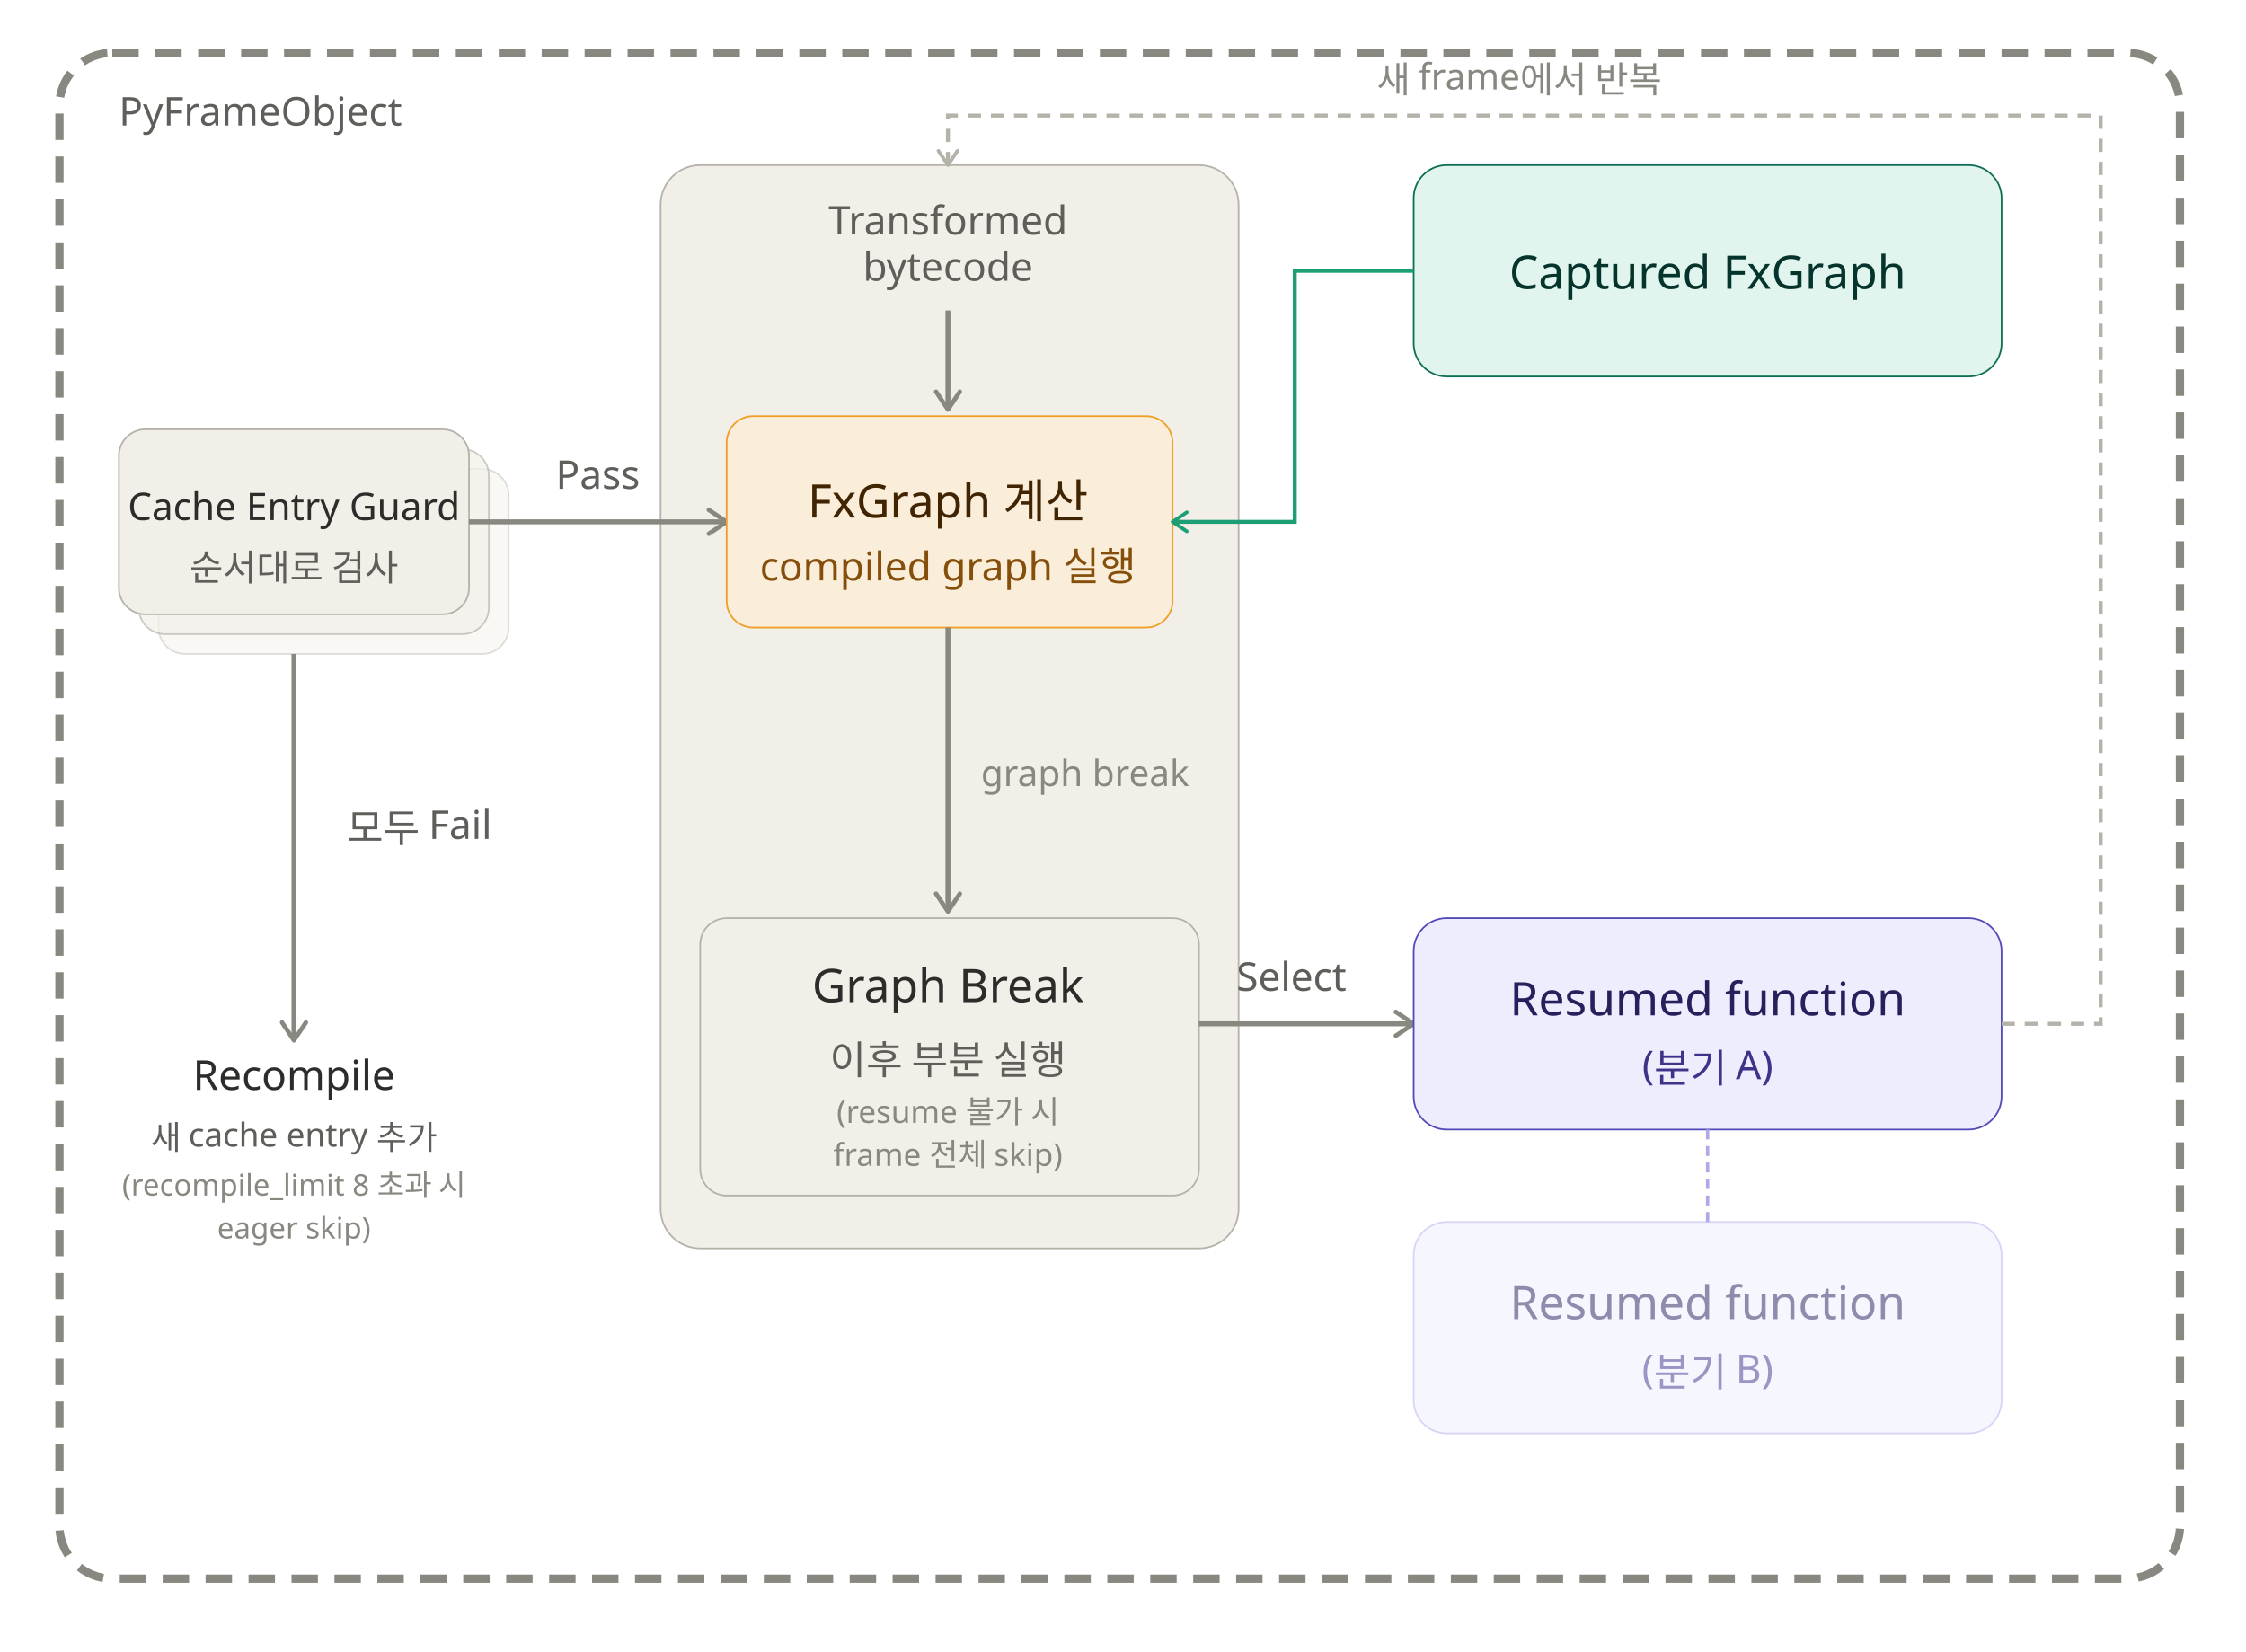
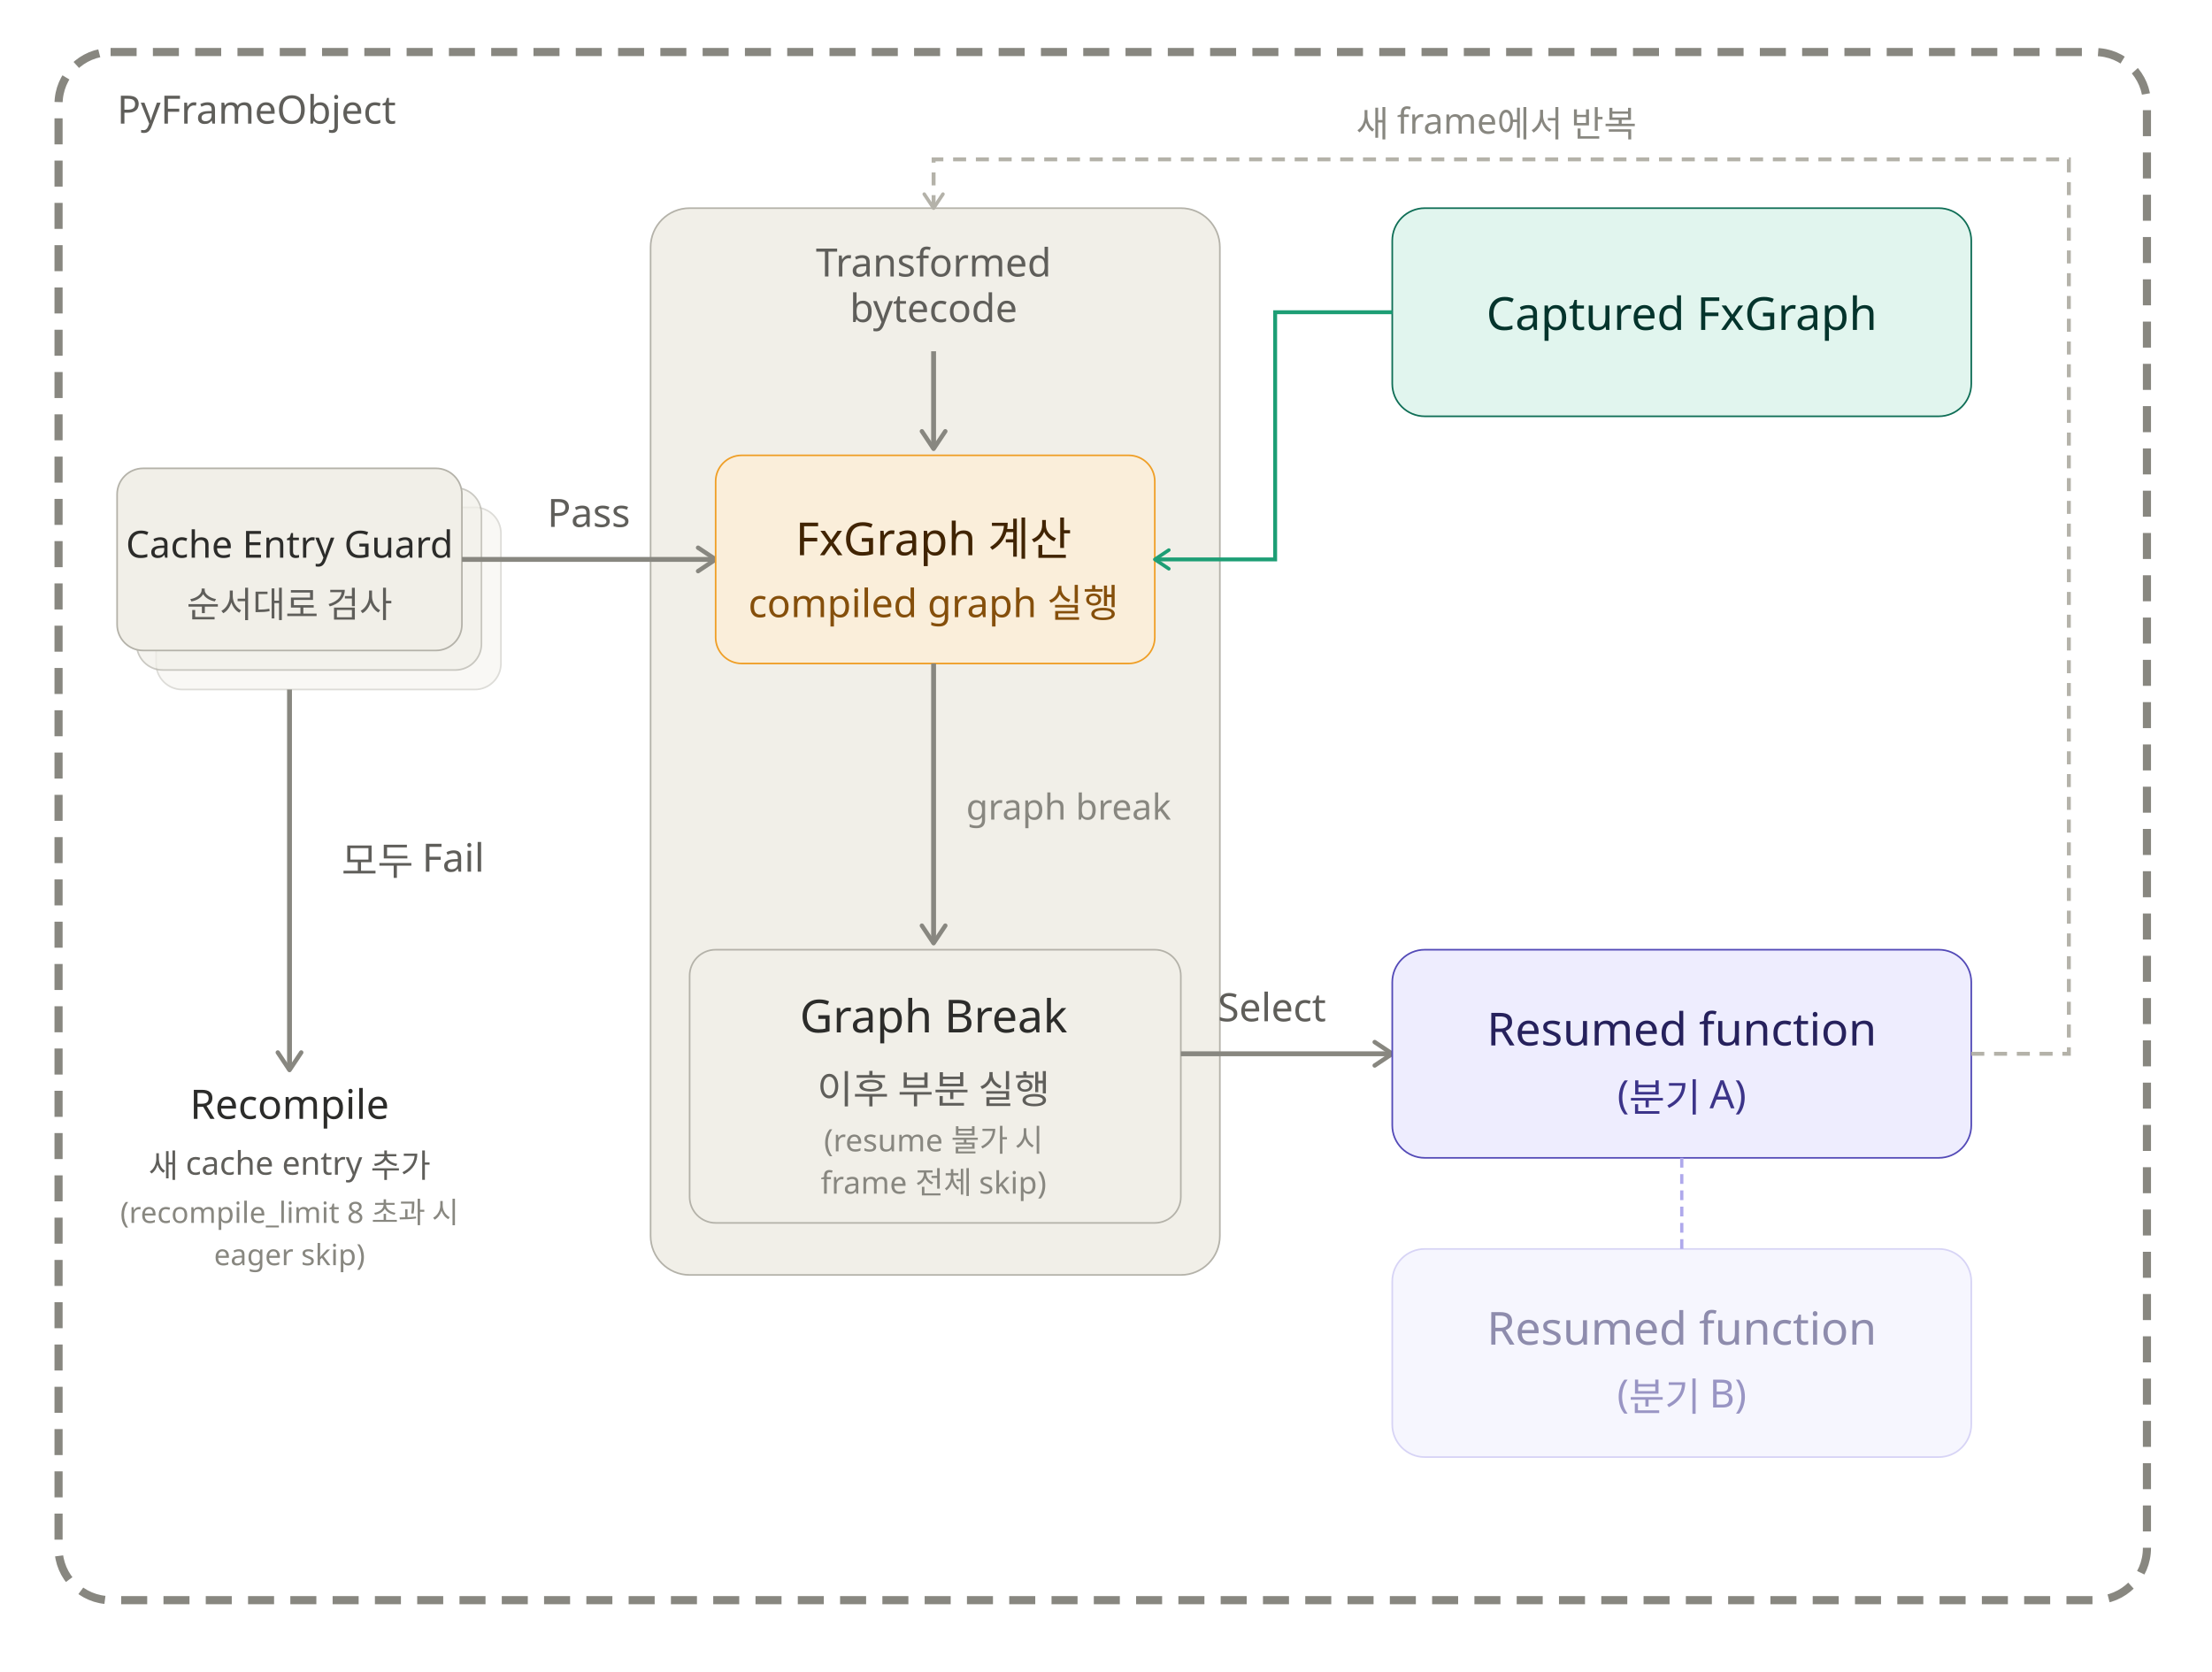
- <svg xmlns="http://www.w3.org/2000/svg" width="680" height="500" viewBox="0 0 680 500" style="background:#ffffff; font-family: ui-sans-serif, system-ui, sans-serif;">
+ <svg xmlns="http://www.w3.org/2000/svg" width="680" height="514" viewBox="0 0 680 514" style="background:#ffffff; font-family: ui-sans-serif, system-ui, sans-serif;">
  <defs>
    <marker id="arrow" viewBox="0 0 10 10" refX="8" refY="5" markerWidth="6" markerHeight="6" orient="auto-start-reverse">
      <path d="M2 1L8 5L2 9" fill="none" stroke="context-stroke" stroke-width="1.5" stroke-linecap="round" stroke-linejoin="round" />
    </marker>
  </defs>
-   <rect x="18" y="16" width="642" height="462" rx="16" fill="none" stroke="#888780" stroke-width="2.5" stroke-dasharray="8 5" />
+   <rect x="18" y="16" width="642" height="476" rx="16" fill="none" stroke="#888780" stroke-width="2.5" stroke-dasharray="8 5" />
  <text x="36" y="38" font-size="12" fill="#5F5E5A" font-weight="500">PyFrameObject</text>
-   <rect x="200" y="50" width="175" height="328" rx="12" fill="#F1EFE8" stroke="#B4B2A9" stroke-width="0.5" />
-   <text x="287" y="71" font-size="12" text-anchor="middle" fill="#5F5E5A">Transformed</text>
-   <text x="287" y="85" font-size="12" text-anchor="middle" fill="#5F5E5A">bytecode</text>
-   <line x1="287" y1="94" x2="287" y2="124" stroke="#888780" stroke-width="1.5" marker-end="url(#arrow)" />
-   <rect x="48" y="142" width="106" height="56" rx="8" fill="#F1EFE8" stroke="#B4B2A9" stroke-width="0.5" opacity="0.45" />
-   <rect x="42" y="136" width="106" height="56" rx="8" fill="#F1EFE8" stroke="#B4B2A9" stroke-width="0.5" opacity="0.7" />
-   <rect x="36" y="130" width="106" height="56" rx="8" fill="#F1EFE8" stroke="#B4B2A9" stroke-width="0.5" />
-   <text x="89" y="153" font-size="11.5" text-anchor="middle" dominant-baseline="central" fill="#2C2C2A" font-weight="500">Cache Entry Guard</text>
-   <text x="89" y="171" font-size="11" text-anchor="middle" dominant-baseline="central" fill="#5F5E5A">순서대로 검사</text>
-   <text x="181" y="148" font-size="12" text-anchor="middle" fill="#5F5E5A">Pass</text>
-   <line x1="142" y1="158" x2="220" y2="158" stroke="#888780" stroke-width="1.5" marker-end="url(#arrow)" />
-   <line x1="89" y1="198" x2="89" y2="315" stroke="#888780" stroke-width="1.5" marker-end="url(#arrow)" />
-   <text x="105" y="255" font-size="12" fill="#5F5E5A">모두 Fail</text>
-   <text x="89" y="330" font-size="12.5" text-anchor="middle" fill="#2C2C2A" font-weight="500">Recompile</text>
-   <text x="89" y="348" font-size="10" text-anchor="middle" fill="#5F5E5A">새 cache entry 추가</text>
-   <text x="89" y="362" font-size="9" text-anchor="middle" fill="#888780">(recompile_limit 8 초과 시</text>
-   <text x="89" y="375" font-size="9" text-anchor="middle" fill="#888780">eager skip)</text>
-   <rect x="220" y="126" width="135" height="64" rx="8" fill="#FAEEDA" stroke="#EF9F27" stroke-width="0.5" />
-   <text x="287" y="150" font-size="14" text-anchor="middle" dominant-baseline="central" fill="#412402" font-weight="500">FxGraph 계산</text>
-   <text x="287" y="170" font-size="12" text-anchor="middle" dominant-baseline="central" fill="#854F0B">compiled graph 실행</text>
-   <line x1="287" y1="190" x2="287" y2="276" stroke="#888780" stroke-width="1.5" marker-end="url(#arrow)" />
-   <text x="297" y="238" font-size="11" fill="#888780">graph break</text>
-   <rect x="212" y="278" width="151" height="84" rx="8" fill="#F1EFE8" stroke="#B4B2A9" stroke-width="0.5" />
-   <text x="287" y="298" font-size="14" text-anchor="middle" dominant-baseline="central" fill="#2C2C2A" font-weight="500">Graph Break</text>
-   <text x="287" y="320" font-size="12" text-anchor="middle" dominant-baseline="central" fill="#5F5E5A">이후 부분 실행</text>
-   <text x="287" y="340" font-size="9.5" text-anchor="middle" fill="#888780">(resume 불가 시</text>
-   <text x="287" y="353" font-size="9.5" text-anchor="middle" fill="#888780">frame 전체 skip)</text>
-   <rect x="428" y="50" width="178" height="64" rx="10" fill="#E1F5EE" stroke="#0F6E56" stroke-width="0.5" />
-   <text x="517" y="82" font-size="14" text-anchor="middle" dominant-baseline="central" fill="#04342C" font-weight="500">Captured FxGraph</text>
-   <path d="M 428 82 L 392 82 L 392 158 L 355 158" fill="none" stroke="#1D9E75" stroke-width="1.2" marker-end="url(#arrow)" />
-   <text x="391" y="300" font-size="12" text-anchor="middle" fill="#5F5E5A">Select</text>
-   <line x1="363" y1="310" x2="428" y2="310" stroke="#888780" stroke-width="1.5" marker-end="url(#arrow)" />
-   <rect x="428" y="278" width="178" height="64" rx="10" fill="#EEEDFE" stroke="#534AB7" stroke-width="0.5" />
-   <text x="517" y="302" font-size="14" text-anchor="middle" dominant-baseline="central" fill="#26215C" font-weight="500">Resumed function</text>
-   <text x="517" y="322" font-size="12" text-anchor="middle" dominant-baseline="central" fill="#3C3489">(분기 A)</text>
-   <rect x="428" y="370" width="178" height="64" rx="10" fill="#EEEDFE" stroke="#AFA9EC" stroke-width="0.5" opacity="0.5" />
-   <text x="517" y="394" font-size="14" text-anchor="middle" dominant-baseline="central" fill="#26215C" font-weight="500" opacity="0.5">Resumed function</text>
-   <text x="517" y="414" font-size="12" text-anchor="middle" dominant-baseline="central" fill="#3C3489" opacity="0.5">(분기 B)</text>
-   <line x1="517" y1="342" x2="517" y2="370" stroke="#AFA9EC" stroke-width="1" stroke-dasharray="3 2" />
-   <path d="M 606 310 L 636 310 L 636 35 L 287 35 L 287 50" fill="none" stroke="#B4B2A9" stroke-width="1.2" stroke-dasharray="4 3" marker-end="url(#arrow)" />
-   <text x="460" y="28" font-size="11" text-anchor="middle" fill="#888780">새 frame에서 반복</text>
+   <g transform="translate(0,14)">
+     <rect x="200" y="50" width="175" height="328" rx="12" fill="#F1EFE8" stroke="#B4B2A9" stroke-width="0.5" />
+     <text x="287" y="71" font-size="12" text-anchor="middle" fill="#5F5E5A">Transformed</text>
+     <text x="287" y="85" font-size="12" text-anchor="middle" fill="#5F5E5A">bytecode</text>
+     <line x1="287" y1="94" x2="287" y2="124" stroke="#888780" stroke-width="1.5" marker-end="url(#arrow)" />
+     <rect x="48" y="142" width="106" height="56" rx="8" fill="#F1EFE8" stroke="#B4B2A9" stroke-width="0.5" opacity="0.45" />
+     <rect x="42" y="136" width="106" height="56" rx="8" fill="#F1EFE8" stroke="#B4B2A9" stroke-width="0.5" opacity="0.7" />
+     <rect x="36" y="130" width="106" height="56" rx="8" fill="#F1EFE8" stroke="#B4B2A9" stroke-width="0.5" />
+     <text x="89" y="153" font-size="11.5" text-anchor="middle" dominant-baseline="central" fill="#2C2C2A" font-weight="500">Cache Entry Guard</text>
+     <text x="89" y="171" font-size="11" text-anchor="middle" dominant-baseline="central" fill="#5F5E5A">순서대로 검사</text>
+     <text x="181" y="148" font-size="12" text-anchor="middle" fill="#5F5E5A">Pass</text>
+     <line x1="142" y1="158" x2="220" y2="158" stroke="#888780" stroke-width="1.5" marker-end="url(#arrow)" />
+     <line x1="89" y1="198" x2="89" y2="315" stroke="#888780" stroke-width="1.5" marker-end="url(#arrow)" />
+     <text x="105" y="255" font-size="12" fill="#5F5E5A">모두 Fail</text>
+     <text x="89" y="330" font-size="12.5" text-anchor="middle" fill="#2C2C2A" font-weight="500">Recompile</text>
+     <text x="89" y="348" font-size="10" text-anchor="middle" fill="#5F5E5A">새 cache entry 추가</text>
+     <text x="89" y="362" font-size="9" text-anchor="middle" fill="#888780">(recompile_limit 8 초과 시</text>
+     <text x="89" y="375" font-size="9" text-anchor="middle" fill="#888780">eager skip)</text>
+     <rect x="220" y="126" width="135" height="64" rx="8" fill="#FAEEDA" stroke="#EF9F27" stroke-width="0.5" />
+     <text x="287" y="150" font-size="14" text-anchor="middle" dominant-baseline="central" fill="#412402" font-weight="500">FxGraph 계산</text>
+     <text x="287" y="170" font-size="12" text-anchor="middle" dominant-baseline="central" fill="#854F0B">compiled graph 실행</text>
+     <line x1="287" y1="190" x2="287" y2="276" stroke="#888780" stroke-width="1.5" marker-end="url(#arrow)" />
+     <text x="297" y="238" font-size="11" fill="#888780">graph break</text>
+     <rect x="212" y="278" width="151" height="84" rx="8" fill="#F1EFE8" stroke="#B4B2A9" stroke-width="0.5" />
+     <text x="287" y="298" font-size="14" text-anchor="middle" dominant-baseline="central" fill="#2C2C2A" font-weight="500">Graph Break</text>
+     <text x="287" y="320" font-size="12" text-anchor="middle" dominant-baseline="central" fill="#5F5E5A">이후 부분 실행</text>
+     <text x="287" y="340" font-size="9.5" text-anchor="middle" fill="#888780">(resume 불가 시</text>
+     <text x="287" y="353" font-size="9.5" text-anchor="middle" fill="#888780">frame 전체 skip)</text>
+     <rect x="428" y="50" width="178" height="64" rx="10" fill="#E1F5EE" stroke="#0F6E56" stroke-width="0.5" />
+     <text x="517" y="82" font-size="14" text-anchor="middle" dominant-baseline="central" fill="#04342C" font-weight="500">Captured FxGraph</text>
+     <path d="M 428 82 L 392 82 L 392 158 L 355 158" fill="none" stroke="#1D9E75" stroke-width="1.2" marker-end="url(#arrow)" />
+     <text x="391" y="300" font-size="12" text-anchor="middle" fill="#5F5E5A">Select</text>
+     <line x1="363" y1="310" x2="428" y2="310" stroke="#888780" stroke-width="1.5" marker-end="url(#arrow)" />
+     <rect x="428" y="278" width="178" height="64" rx="10" fill="#EEEDFE" stroke="#534AB7" stroke-width="0.5" />
+     <text x="517" y="302" font-size="14" text-anchor="middle" dominant-baseline="central" fill="#26215C" font-weight="500">Resumed function</text>
+     <text x="517" y="322" font-size="12" text-anchor="middle" dominant-baseline="central" fill="#3C3489">(분기 A)</text>
+     <rect x="428" y="370" width="178" height="64" rx="10" fill="#EEEDFE" stroke="#AFA9EC" stroke-width="0.5" opacity="0.5" />
+     <text x="517" y="394" font-size="14" text-anchor="middle" dominant-baseline="central" fill="#26215C" font-weight="500" opacity="0.5">Resumed function</text>
+     <text x="517" y="414" font-size="12" text-anchor="middle" dominant-baseline="central" fill="#3C3489" opacity="0.5">(분기 B)</text>
+     <line x1="517" y1="342" x2="517" y2="370" stroke="#AFA9EC" stroke-width="1" stroke-dasharray="3 2" />
+     <path d="M 606 310 L 636 310 L 636 35 L 287 35 L 287 50" fill="none" stroke="#B4B2A9" stroke-width="1.2" stroke-dasharray="4 3" marker-end="url(#arrow)" />
+     <text x="460" y="28" font-size="11" text-anchor="middle" fill="#888780">새 frame에서 반복</text>
+   </g>
</svg>
